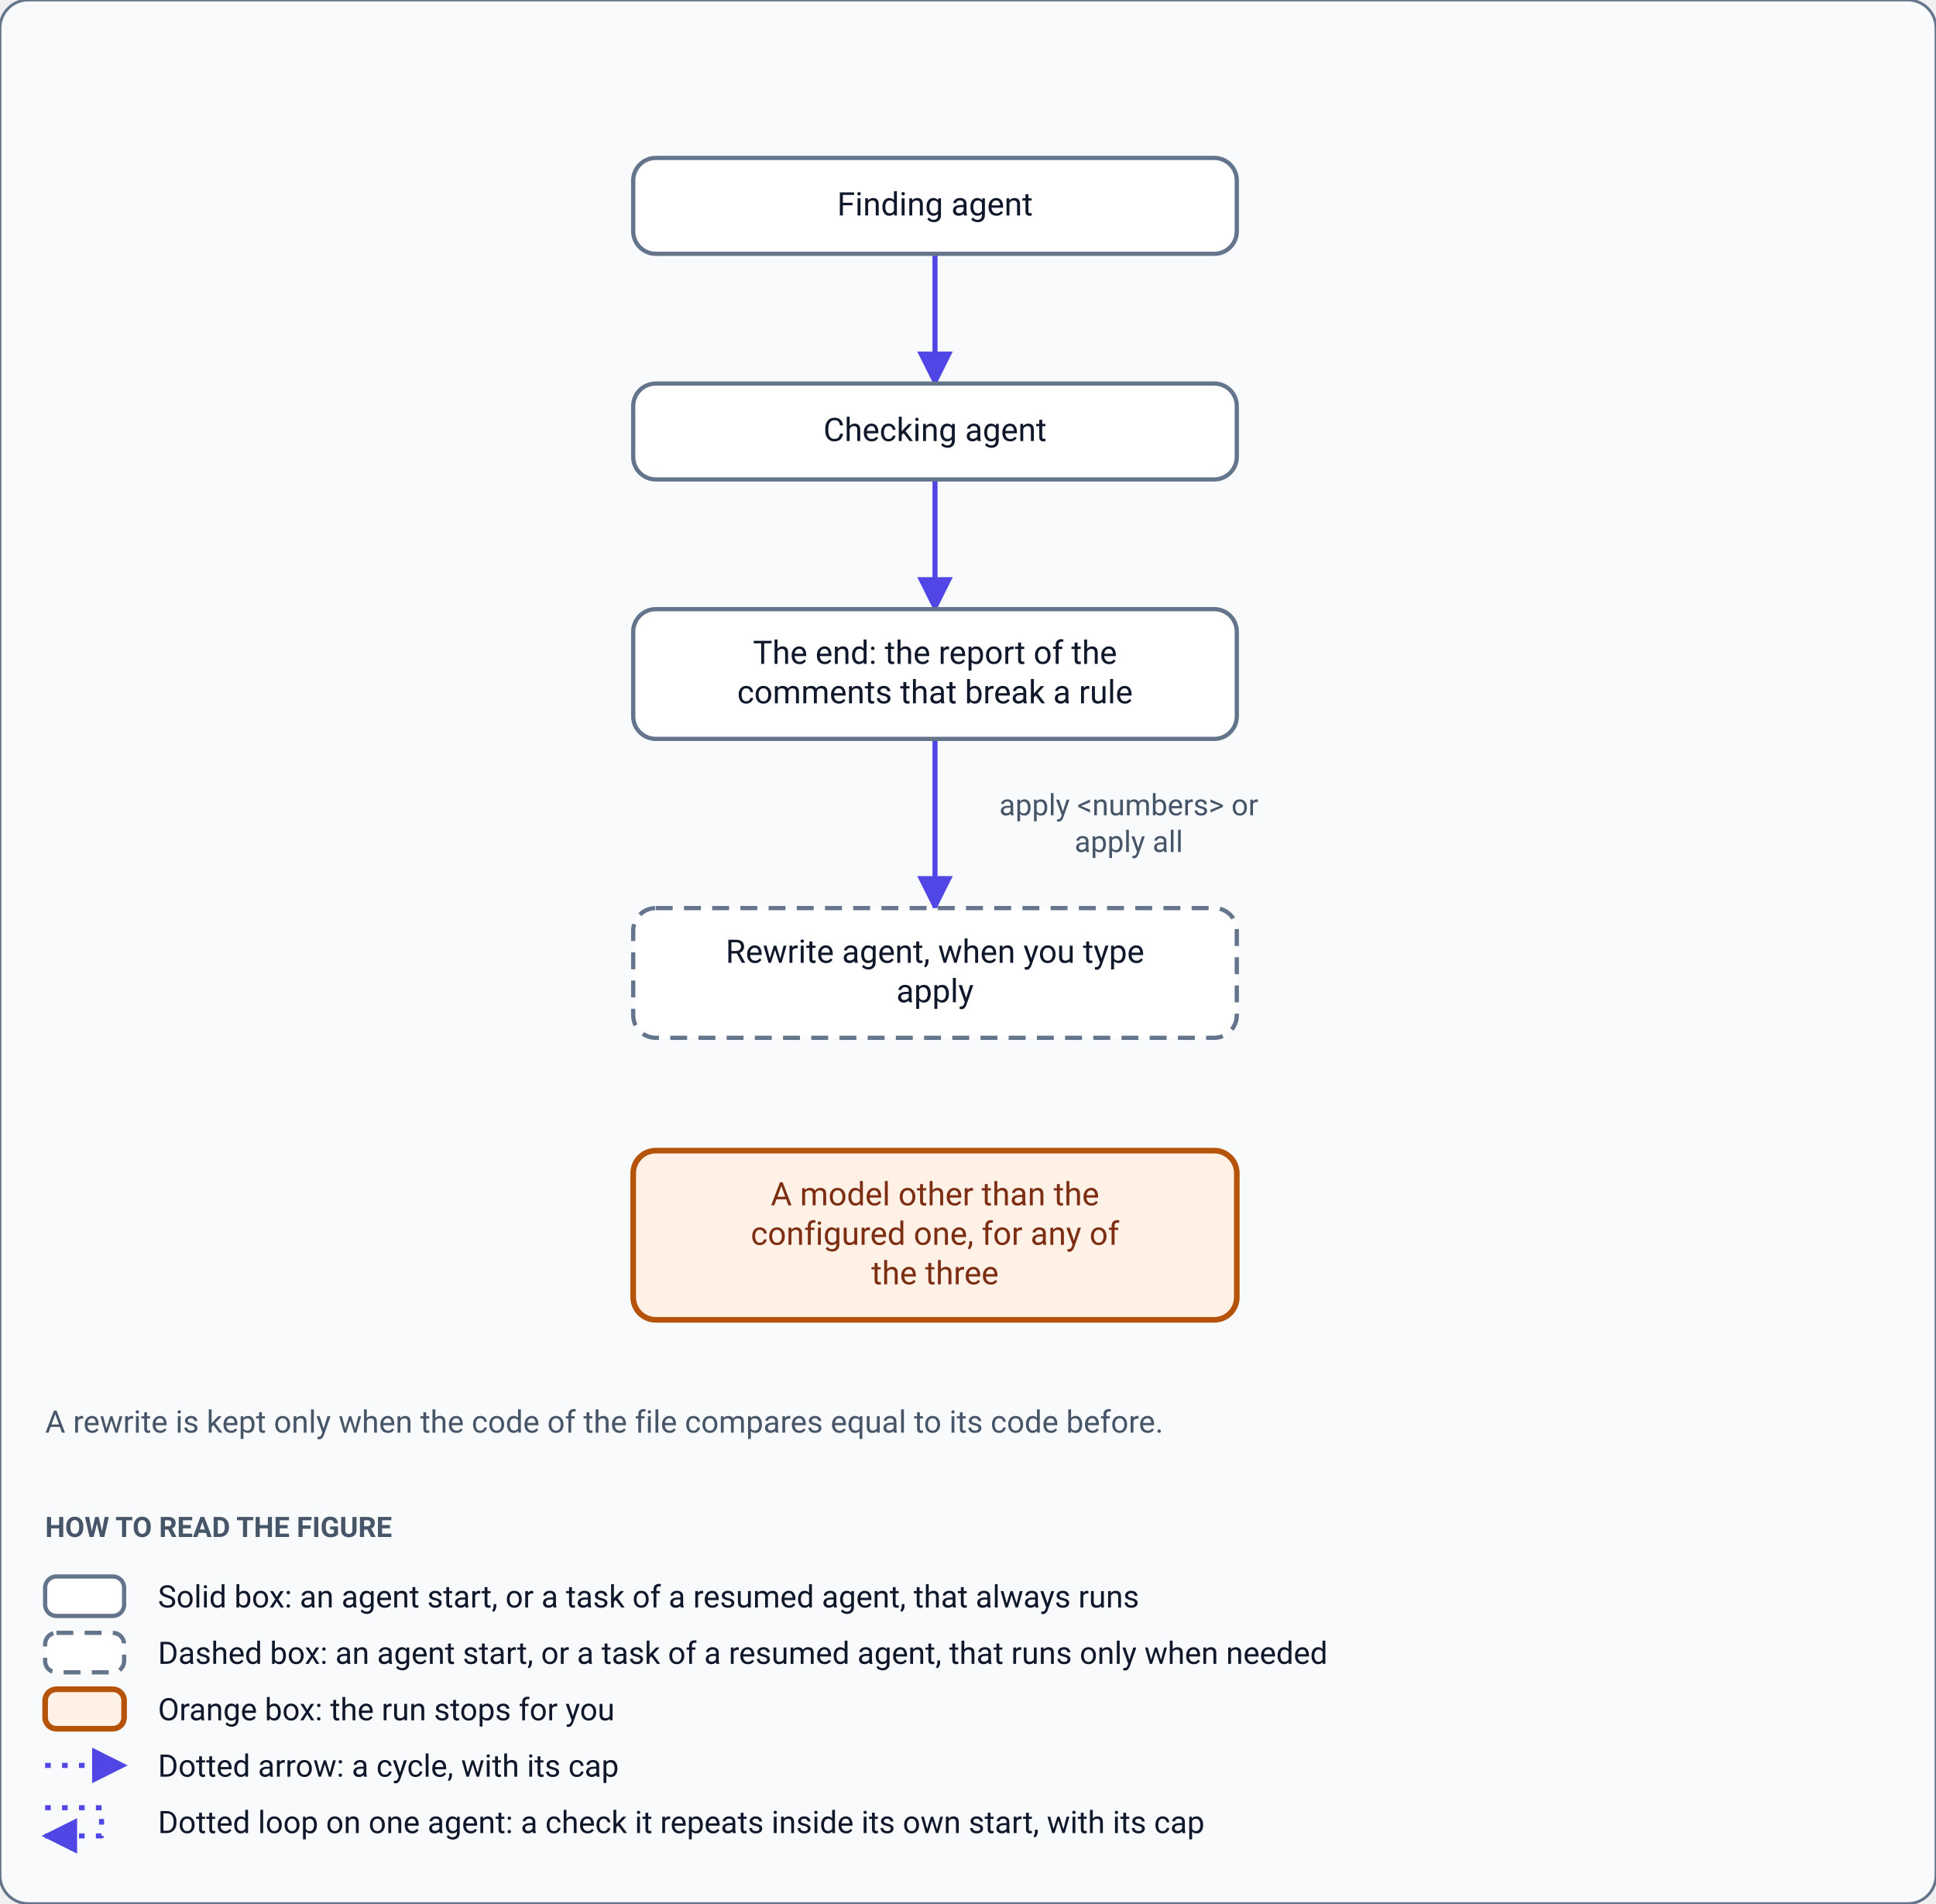
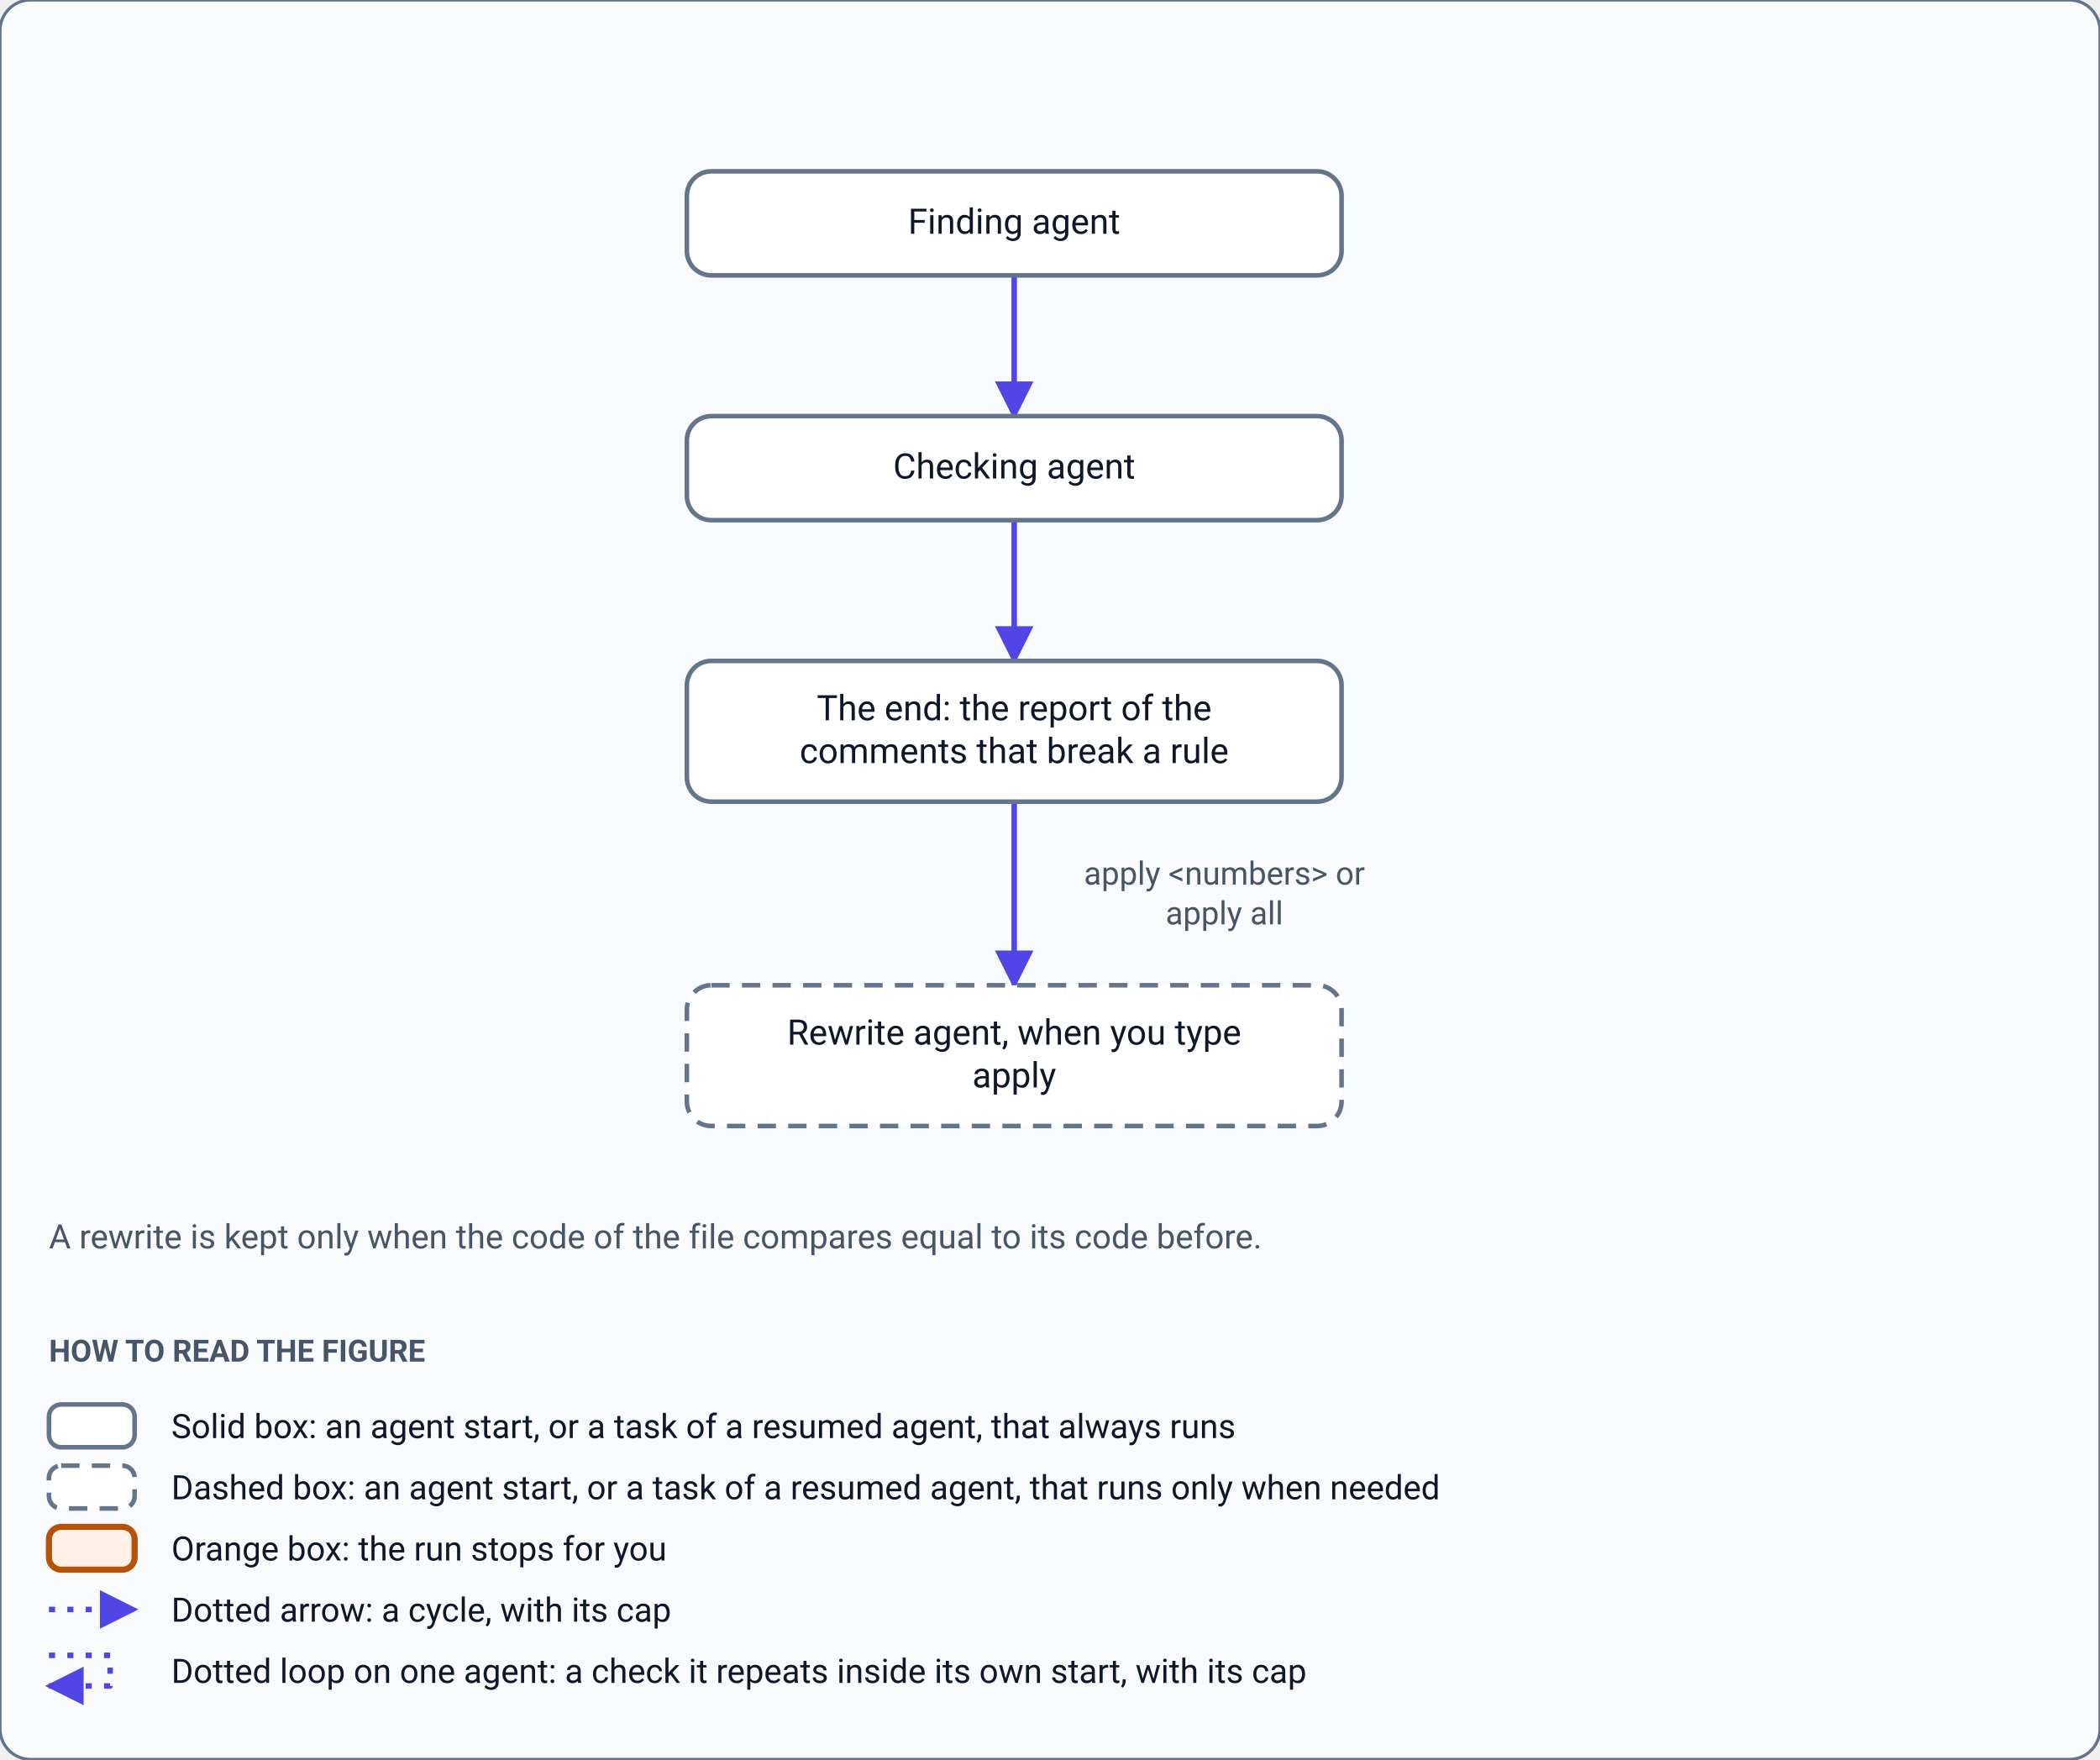
- <svg xmlns="http://www.w3.org/2000/svg" viewBox="0 0 686.4 675" width="686.4" height="675" role="img" aria-label="The code-comments skill. Boxes: Finding agent (agent); Checking agent (agent); The end: the report of the comments that break a rule (agent); Rewrite agent, when you type apply (agent, only when needed); A model other than the configured one, for any of the three (stop).">
+ <svg xmlns="http://www.w3.org/2000/svg" viewBox="0 0 686.4 575" width="686.4" height="575" role="img" aria-label="The code-comments skill. Boxes: Finding agent (agent); Checking agent (agent); The end: the report of the comments that break a rule (agent); Rewrite agent, when you type apply (agent, only when needed).">
  <defs>
    <marker id="arrow" viewBox="0 0 10 10" refX="9" refY="5" markerWidth="7" markerHeight="7" orient="auto">
      <path d="M0,0 L10,5 L0,10 z" fill="#4f46e5" />
    </marker>
  </defs>
-   <rect x="0" y="0" width="686.4" height="675" rx="10" fill="#f8fafc" stroke="#64748b" />
+   <rect x="0" y="0" width="686.4" height="575" rx="10" fill="#f8fafc" stroke="#64748b" />
  <path d="M331.5,90 L331.5,136" fill="none" stroke="#4f46e5" stroke-width="1.8" marker-end="url(#arrow)" stroke-linejoin="round" />
  <path d="M331.5,170 L331.5,216" fill="none" stroke="#4f46e5" stroke-width="1.8" marker-end="url(#arrow)" stroke-linejoin="round" />
  <path d="M331.5,262 L331.5,322" fill="none" stroke="#4f46e5" stroke-width="1.8" marker-end="url(#arrow)" stroke-linejoin="round" />
  <rect x="224.5" y="56" width="214" height="34" rx="8" fill="#ffffff" stroke="#64748b" stroke-width="1.5" />
  <text x="331.5" y="76.4" font-family="ui-sans-serif, -apple-system, 'Segoe UI', Roboto, Helvetica, Arial, sans-serif" font-size="11.5" fill="#0f172a" font-weight="400" text-anchor="middle">Finding agent</text>
  <rect x="224.5" y="136" width="214" height="34" rx="8" fill="#ffffff" stroke="#64748b" stroke-width="1.5" />
  <text x="331.5" y="156.4" font-family="ui-sans-serif, -apple-system, 'Segoe UI', Roboto, Helvetica, Arial, sans-serif" font-size="11.5" fill="#0f172a" font-weight="400" text-anchor="middle">Checking agent</text>
  <rect x="224.5" y="216" width="214" height="46" rx="8" fill="#ffffff" stroke="#64748b" stroke-width="1.5" />
  <text x="331.5" y="235.4" font-family="ui-sans-serif, -apple-system, 'Segoe UI', Roboto, Helvetica, Arial, sans-serif" font-size="11.5" fill="#0f172a" font-weight="400" text-anchor="middle">The end: the report of the</text>
  <text x="331.5" y="249.4" font-family="ui-sans-serif, -apple-system, 'Segoe UI', Roboto, Helvetica, Arial, sans-serif" font-size="11.5" fill="#0f172a" font-weight="400" text-anchor="middle">comments that break a rule</text>
  <rect x="224.5" y="322" width="214" height="46" rx="8" fill="#ffffff" stroke="#64748b" stroke-width="1.5" stroke-dasharray="6 4" />
  <text x="331.5" y="341.4" font-family="ui-sans-serif, -apple-system, 'Segoe UI', Roboto, Helvetica, Arial, sans-serif" font-size="11.5" fill="#0f172a" font-weight="400" text-anchor="middle">Rewrite agent, when you type</text>
  <text x="331.5" y="355.4" font-family="ui-sans-serif, -apple-system, 'Segoe UI', Roboto, Helvetica, Arial, sans-serif" font-size="11.5" fill="#0f172a" font-weight="400" text-anchor="middle">apply</text>
-   <rect x="224.5" y="408" width="214" height="60" rx="8" fill="#fff1e6" stroke="#b45309" stroke-width="2" />
-   <text x="331.5" y="427.4" font-family="ui-sans-serif, -apple-system, 'Segoe UI', Roboto, Helvetica, Arial, sans-serif" font-size="11.5" fill="#7c2d12" font-weight="400" text-anchor="middle">A model other than the</text>
-   <text x="331.5" y="441.4" font-family="ui-sans-serif, -apple-system, 'Segoe UI', Roboto, Helvetica, Arial, sans-serif" font-size="11.5" fill="#7c2d12" font-weight="400" text-anchor="middle">configured one, for any of</text>
-   <text x="331.5" y="455.4" font-family="ui-sans-serif, -apple-system, 'Segoe UI', Roboto, Helvetica, Arial, sans-serif" font-size="11.5" fill="#7c2d12" font-weight="400" text-anchor="middle">the three</text>
  <text x="400.2" y="289.1" font-family="ui-sans-serif, -apple-system, 'Segoe UI', Roboto, Helvetica, Arial, sans-serif" font-size="10.5" fill="#475569" font-weight="400" text-anchor="middle" stroke="#f8fafc" stroke-width="4" stroke-linejoin="round" paint-order="stroke">apply &lt;numbers&gt; or</text>
  <text x="400.2" y="302.1" font-family="ui-sans-serif, -apple-system, 'Segoe UI', Roboto, Helvetica, Arial, sans-serif" font-size="10.5" fill="#475569" font-weight="400" text-anchor="middle" stroke="#f8fafc" stroke-width="4" stroke-linejoin="round" paint-order="stroke">apply all</text>
-   <text x="16" y="508" font-family="ui-sans-serif, -apple-system, 'Segoe UI', Roboto, Helvetica, Arial, sans-serif" font-size="11" fill="#475569" font-weight="400" text-anchor="start">A rewrite is kept only when the code of the file compares equal to its code before.</text>
-   <text x="16" y="545" font-family="ui-sans-serif, -apple-system, 'Segoe UI', Roboto, Helvetica, Arial, sans-serif" font-size="10" fill="#475569" font-weight="700" text-anchor="start">HOW TO READ THE FIGURE</text>
-   <rect x="16" y="559" width="28" height="14" rx="4" fill="#ffffff" stroke="#64748b" stroke-width="1.5" />
-   <text x="56" y="570" font-family="ui-sans-serif, -apple-system, 'Segoe UI', Roboto, Helvetica, Arial, sans-serif" font-size="11" fill="#0f172a" font-weight="400" text-anchor="start">Solid box: an agent start, or a task of a resumed agent, that always runs</text>
-   <rect x="16" y="579" width="28" height="14" rx="4" fill="#ffffff" stroke="#64748b" stroke-width="1.5" stroke-dasharray="6 4" />
-   <text x="56" y="590" font-family="ui-sans-serif, -apple-system, 'Segoe UI', Roboto, Helvetica, Arial, sans-serif" font-size="11" fill="#0f172a" font-weight="400" text-anchor="start">Dashed box: an agent start, or a task of a resumed agent, that runs only when needed</text>
-   <rect x="16" y="599" width="28" height="14" rx="4" fill="#fff1e6" stroke="#b45309" stroke-width="2" />
-   <text x="56" y="610" font-family="ui-sans-serif, -apple-system, 'Segoe UI', Roboto, Helvetica, Arial, sans-serif" font-size="11" fill="#0f172a" font-weight="400" text-anchor="start">Orange box: the run stops for you</text>
-   <path d="M16,626 L44,626" fill="none" stroke="#4f46e5" stroke-width="1.8" stroke-dasharray="2 4" marker-end="url(#arrow)" stroke-linejoin="round" />
-   <text x="56" y="630" font-family="ui-sans-serif, -apple-system, 'Segoe UI', Roboto, Helvetica, Arial, sans-serif" font-size="11" fill="#0f172a" font-weight="400" text-anchor="start">Dotted arrow: a cycle, with its cap</text>
-   <path d="M16,641 L36,641 L36,651 L16,651" fill="none" stroke="#4f46e5" stroke-width="1.8" stroke-dasharray="2 4" marker-end="url(#arrow)" stroke-linejoin="round" />
-   <text x="56" y="650" font-family="ui-sans-serif, -apple-system, 'Segoe UI', Roboto, Helvetica, Arial, sans-serif" font-size="11" fill="#0f172a" font-weight="400" text-anchor="start">Dotted loop on one agent: a check it repeats inside its own start, with its cap</text>
+   <text x="16" y="408" font-family="ui-sans-serif, -apple-system, 'Segoe UI', Roboto, Helvetica, Arial, sans-serif" font-size="11" fill="#475569" font-weight="400" text-anchor="start">A rewrite is kept only when the code of the file compares equal to its code before.</text>
+   <text x="16" y="445" font-family="ui-sans-serif, -apple-system, 'Segoe UI', Roboto, Helvetica, Arial, sans-serif" font-size="10" fill="#475569" font-weight="700" text-anchor="start">HOW TO READ THE FIGURE</text>
+   <rect x="16" y="459" width="28" height="14" rx="4" fill="#ffffff" stroke="#64748b" stroke-width="1.5" />
+   <text x="56" y="470" font-family="ui-sans-serif, -apple-system, 'Segoe UI', Roboto, Helvetica, Arial, sans-serif" font-size="11" fill="#0f172a" font-weight="400" text-anchor="start">Solid box: an agent start, or a task of a resumed agent, that always runs</text>
+   <rect x="16" y="479" width="28" height="14" rx="4" fill="#ffffff" stroke="#64748b" stroke-width="1.5" stroke-dasharray="6 4" />
+   <text x="56" y="490" font-family="ui-sans-serif, -apple-system, 'Segoe UI', Roboto, Helvetica, Arial, sans-serif" font-size="11" fill="#0f172a" font-weight="400" text-anchor="start">Dashed box: an agent start, or a task of a resumed agent, that runs only when needed</text>
+   <rect x="16" y="499" width="28" height="14" rx="4" fill="#fff1e6" stroke="#b45309" stroke-width="2" />
+   <text x="56" y="510" font-family="ui-sans-serif, -apple-system, 'Segoe UI', Roboto, Helvetica, Arial, sans-serif" font-size="11" fill="#0f172a" font-weight="400" text-anchor="start">Orange box: the run stops for you</text>
+   <path d="M16,526 L44,526" fill="none" stroke="#4f46e5" stroke-width="1.8" stroke-dasharray="2 4" marker-end="url(#arrow)" stroke-linejoin="round" />
+   <text x="56" y="530" font-family="ui-sans-serif, -apple-system, 'Segoe UI', Roboto, Helvetica, Arial, sans-serif" font-size="11" fill="#0f172a" font-weight="400" text-anchor="start">Dotted arrow: a cycle, with its cap</text>
+   <path d="M16,541 L36,541 L36,551 L16,551" fill="none" stroke="#4f46e5" stroke-width="1.8" stroke-dasharray="2 4" marker-end="url(#arrow)" stroke-linejoin="round" />
+   <text x="56" y="550" font-family="ui-sans-serif, -apple-system, 'Segoe UI', Roboto, Helvetica, Arial, sans-serif" font-size="11" fill="#0f172a" font-weight="400" text-anchor="start">Dotted loop on one agent: a check it repeats inside its own start, with its cap</text>
</svg>
